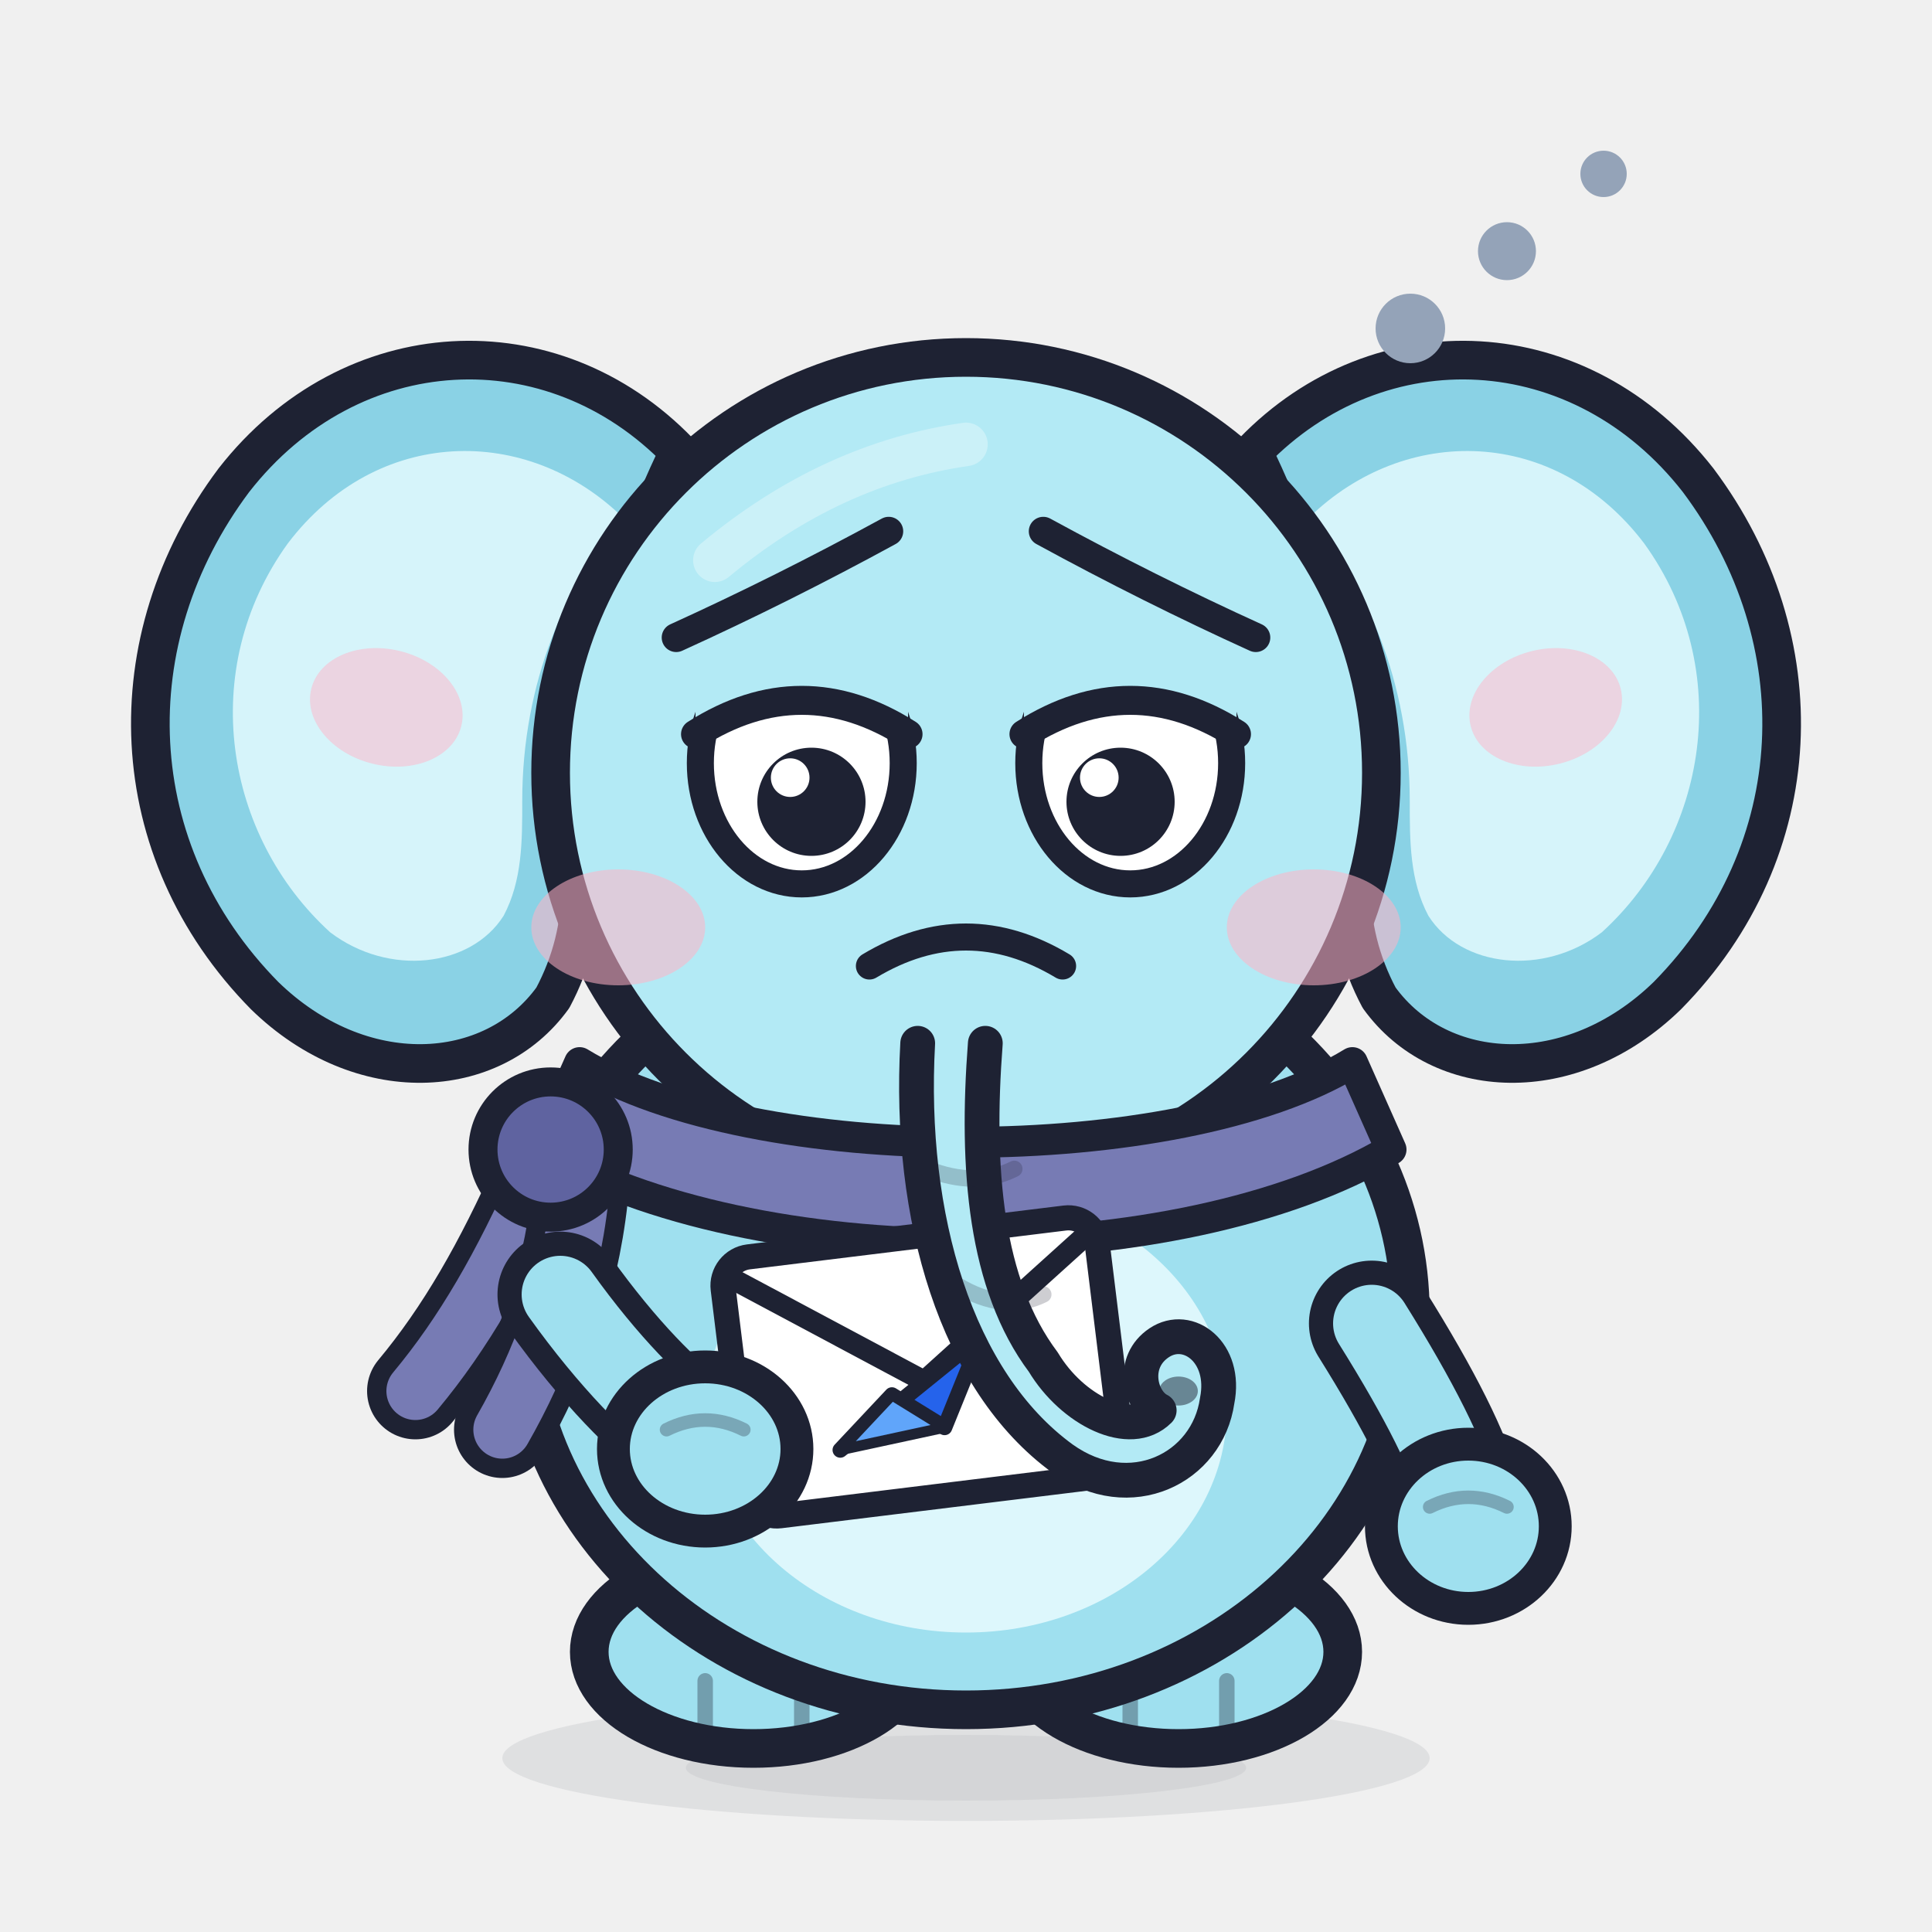
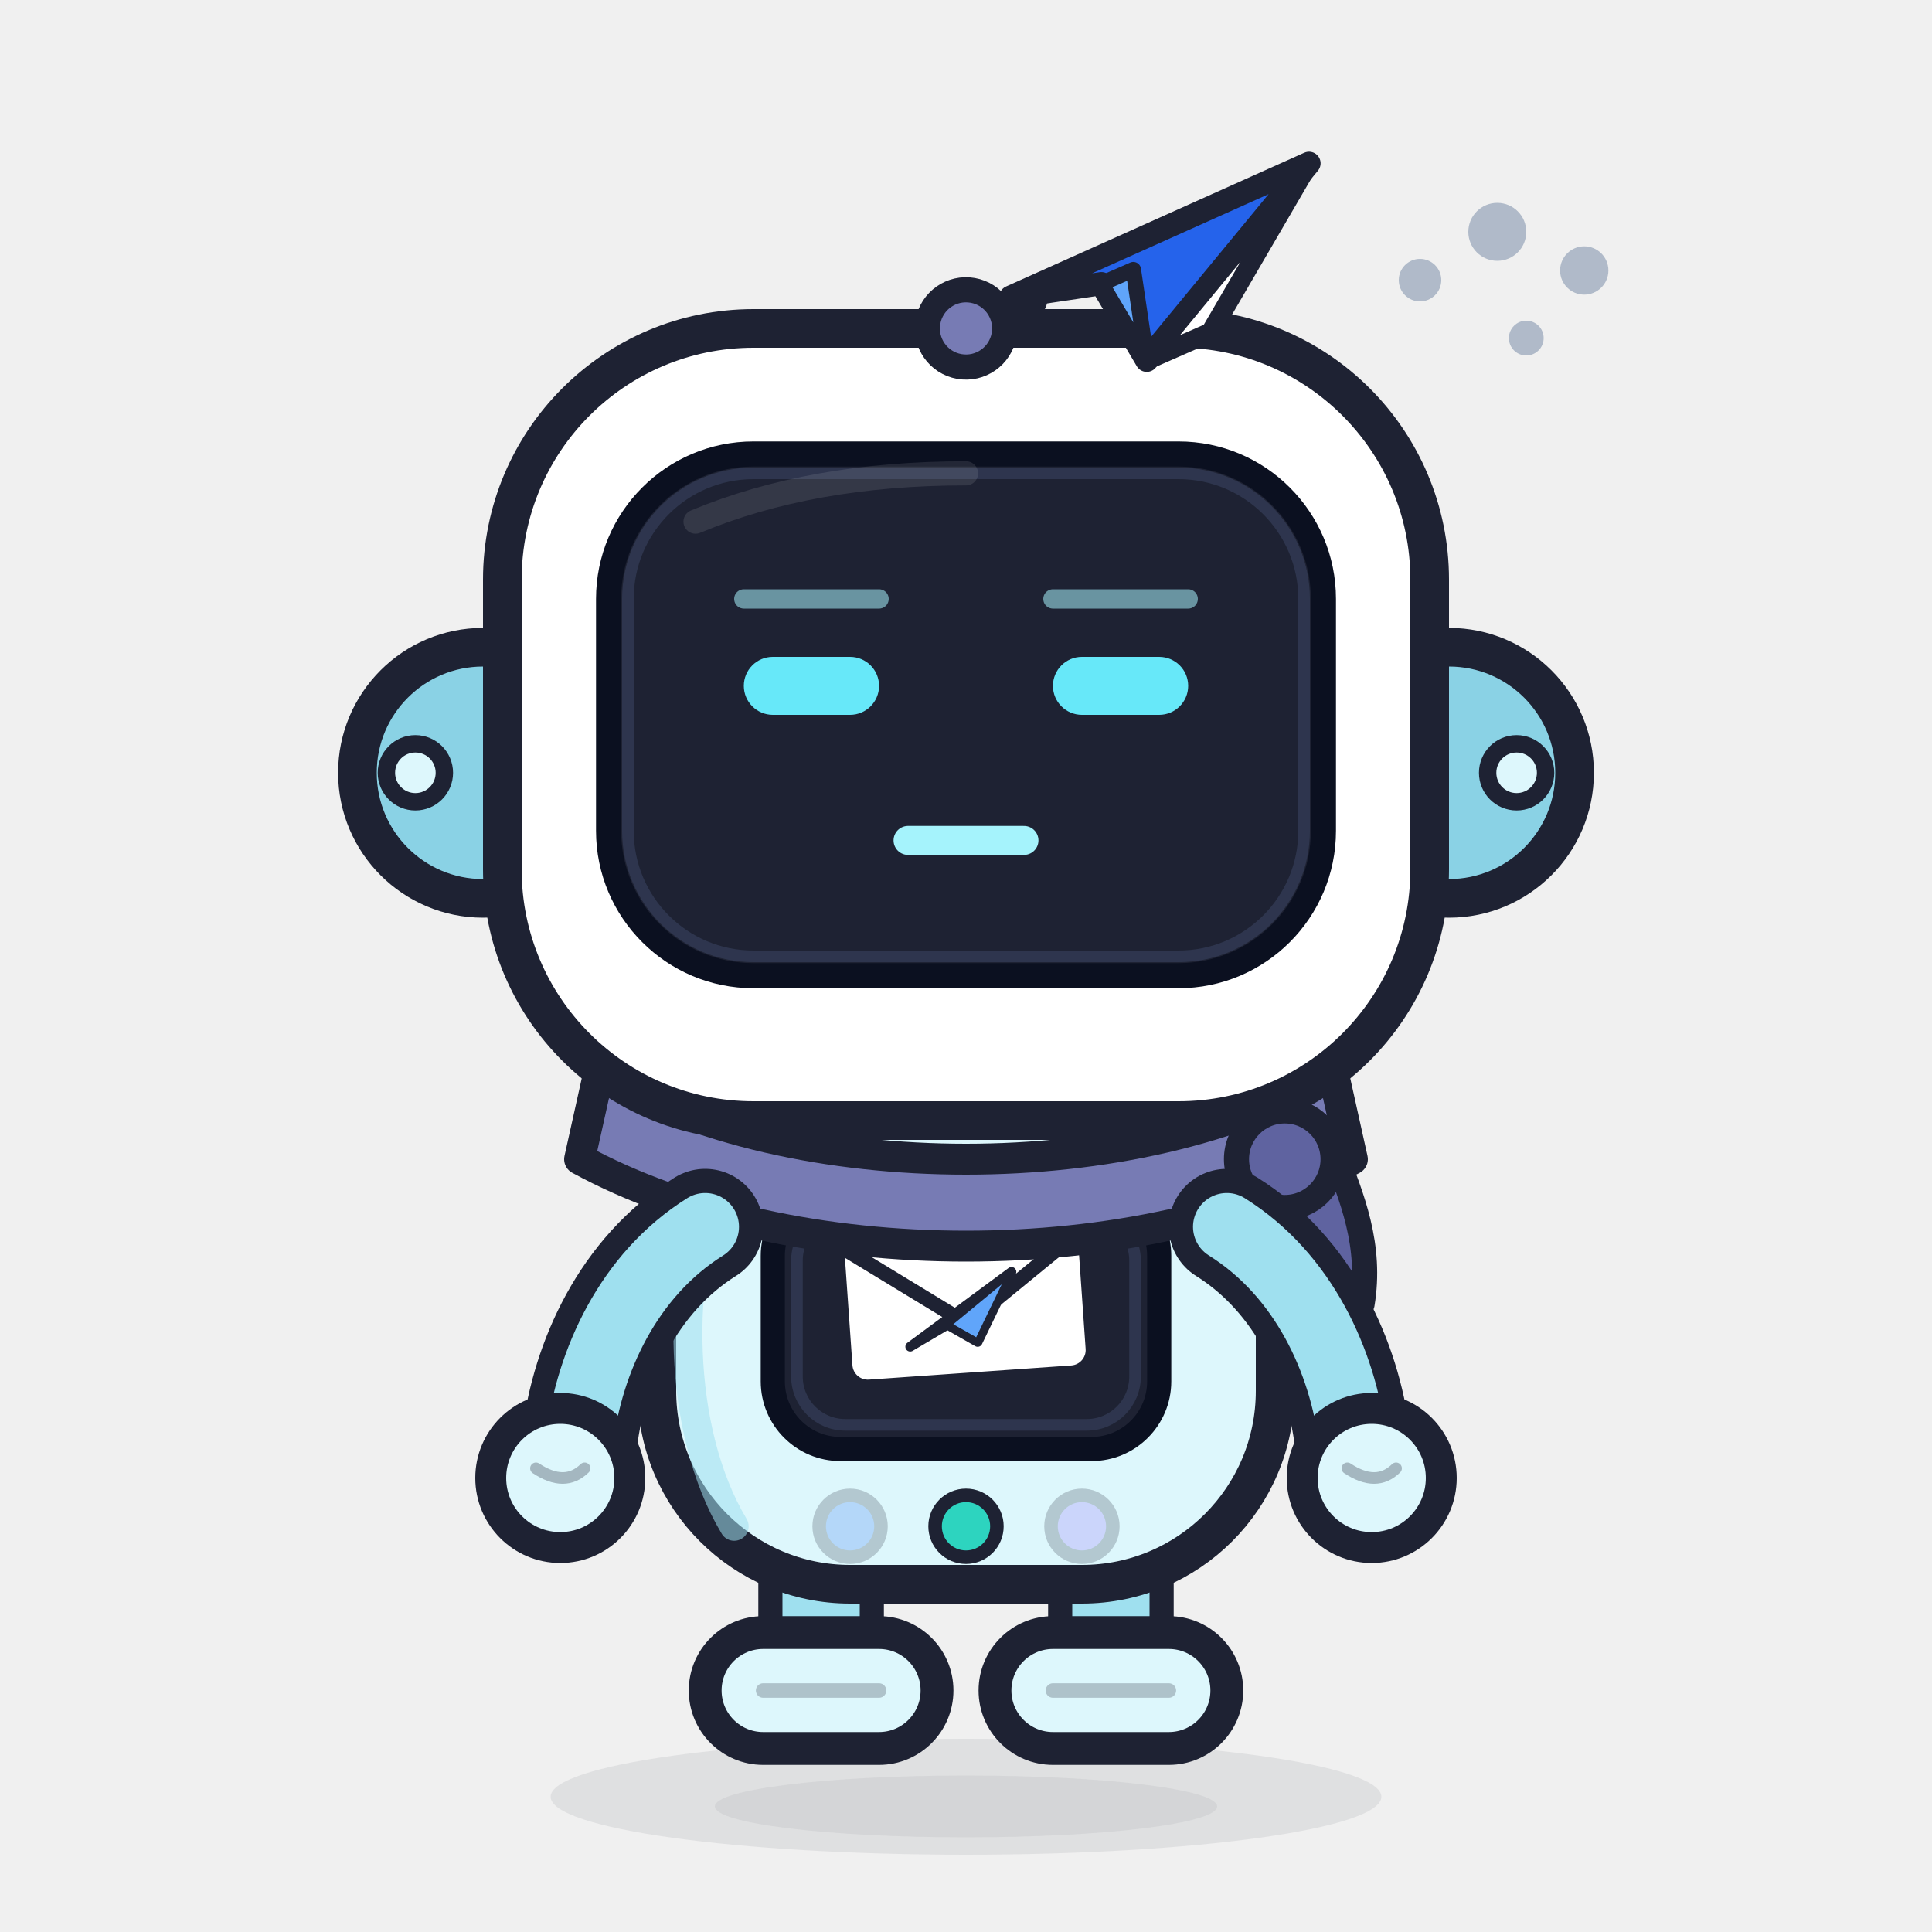
<svg xmlns="http://www.w3.org/2000/svg" width="88" height="88" viewBox="0 0 200 200" role="img" aria-labelledby="petTitle petDesc">
  <g stroke-linecap="round" stroke-linejoin="round">
-     <ellipse cx="100" cy="182" rx="48" ry="6.5" fill="#1E2233" opacity=".08" />
-     <ellipse cx="100" cy="183" rx="29" ry="3.4" fill="#1E2233" opacity=".06" />
-     <g fill="#9FE0EF" stroke="#1E2233" stroke-width="4">
-       <ellipse cx="78" cy="171" rx="17" ry="10" />
-       <ellipse cx="122" cy="171" rx="17" ry="10" />
+     <ellipse cx="100" cy="186" rx="43" ry="6" fill="#1E2233" opacity=".08" />
+     <ellipse cx="100" cy="187" rx="26" ry="3.2" fill="#1E2233" opacity=".06" />
+     <g>
+       <path d="M85 158 L85 172" fill="none" stroke="#1E2233" stroke-width="13" />
+       <path d="M85 158 L85 172" fill="none" stroke="#9FE0EF" stroke-width="8" />
+       <path d="M115 158 L115 172" fill="none" stroke="#1E2233" stroke-width="13" />
+       <path d="M115 158 L115 172" fill="none" stroke="#9FE0EF" stroke-width="8" />
+       <rect x="73" y="169" width="24" height="12" rx="6" fill="#DDF7FC" stroke="#1E2233" stroke-width="3.4" />
+       <rect x="103" y="169" width="24" height="12" rx="6" fill="#DDF7FC" stroke="#1E2233" stroke-width="3.4" />
+       <path d="M79 175 H91" fill="none" stroke="#1E2233" stroke-width="1.5" opacity=".25" />
+       <path d="M109 175 H121" fill="none" stroke="#1E2233" stroke-width="1.5" opacity=".25" />
    </g>
-     <g fill="none" stroke="#1E2233" stroke-width="1.6" opacity=".35">
-       <path d="M73 174v5" />
-       <path d="M83 174v5" />
-       <path d="M117 174v5" />
-       <path d="M127 174v5" />
+     <rect x="68" y="110" width="64" height="54" rx="20" fill="#DDF7FC" stroke="#1E2233" stroke-width="4" />
+     <path d="M74 122 C70 132 70 148 76 158" fill="none" stroke="#9FE0EF" stroke-width="3" opacity=".55" />
+     <g>
+       <rect x="80" y="123" width="40" height="27" rx="7" fill="#1E2233" stroke="#0B1020" stroke-width="2.5" />
+       <rect x="82.5" y="125.5" width="35" height="22" rx="5" fill="none" stroke="#3B4664" stroke-width="1.2" opacity=".55" />
+       <g transform="rotate(-4 100 136)">
+         <rect x="87" y="127" width="26" height="16" rx="2.5" fill="#FFFFFF" stroke="#1E2233" stroke-width="1.8" />
+         <path d="M88 128.5 L100 137 L112 128.5" fill="none" stroke="#1E2233" stroke-width="1.5" />
+         <path d="M94 139 L105 132 L101 139 L98 137 Z" fill="#2563EB" stroke="#1E2233" stroke-width="1" />
+         <path d="M98 137 L105 132 L101 139 Z" fill="#60A5FA" stroke="#1E2233" stroke-width=".7" />
+       </g>
+       <circle cx="88" cy="158" r="3.2" fill="#2563EB" opacity=".22" stroke="#1E2233" stroke-width="1.4" />
+       <circle cx="100" cy="158" r="3.2" fill="#2DD4BF" opacity="1" stroke="#1E2233" stroke-width="1.4" />
+       <circle cx="112" cy="158" r="3.2" fill="#8B5CF6" opacity=".22" stroke="#1E2233" stroke-width="1.4" />
    </g>
-     <ellipse cx="100" cy="136" rx="46" ry="41" fill="#9FE0EF" stroke="#1E2233" stroke-width="4" />
-     <ellipse cx="100" cy="146" rx="27" ry="23" fill="#DDF7FC" />
-     <g transform="rotate(14 64 72)">
-       <path d="M64 46 C48 36 28 42 20 60 C12 79 18 100 36 111 C48 118 61 114 65 104 C66 100 66 96 65 92 C61 77 61 60 64 46 Z" fill="#8AD2E5" stroke="#1E2233" stroke-width="4" />
-       <path d="M60 54 C48 47 33 51 27 65 C21 80 28 96 41 103 C48 106 56 103 58 97 C59 93 58 89 57 85 C54 73 56 62 60 54 Z" fill="#D6F4FA" />
-       <ellipse cx="41" cy="79" rx="8" ry="6" fill="#FFB3C7" opacity=".5" />
+     <g>
+       <path d="M62 111 C82 123 118 123 138 111 L140 120 C118 132 82 132 60 120 Z" fill="#777BB4" stroke="#1E2233" stroke-width="3.2" />
+       <path d="M130 120 C133 126 134 132 132 138 L141 135 C142 129 140 124 138 119 Z" fill="#5F63A0" stroke="#1E2233" stroke-width="2.6" />
+       <circle cx="133" cy="120" r="5" fill="#5F63A0" stroke="#1E2233" stroke-width="2.6" />
    </g>
-     <g transform="rotate(-14 136 72)">
-       <path d="M136 46 C152 36 172 42 180 60 C188 79 182 100 164 111 C152 118 139 114 135 104 C134 100 134 96 135 92 C139 77 139 60 136 46 Z" fill="#8AD2E5" stroke="#1E2233" stroke-width="4" />
-       <path d="M140 54 C152 47 167 51 173 65 C179 80 172 96 159 103 C152 106 144 103 142 97 C141 93 142 89 143 85 C146 73 144 62 140 54 Z" fill="#D6F4FA" />
-       <ellipse cx="159" cy="79" rx="8" ry="6" fill="#FFB3C7" opacity=".5" />
+     <g>
+       <circle cx="50" cy="80" r="13" fill="#8AD2E5" stroke="#1E2233" stroke-width="4" />
+       <circle cx="150" cy="80" r="13" fill="#8AD2E5" stroke="#1E2233" stroke-width="4" />
+       <circle cx="43" cy="80" r="3" fill="#DDF7FC" stroke="#1E2233" stroke-width="1.8" />
+       <circle cx="157" cy="80" r="3" fill="#DDF7FC" stroke="#1E2233" stroke-width="1.8" />
+       <rect x="52" y="34" width="96" height="82" rx="26" fill="#FFFFFF" stroke="#1E2233" stroke-width="4" />
+       <rect x="63" y="47" width="74" height="54" rx="15" fill="#1E2233" stroke="#0B1020" stroke-width="2.6" />
+       <rect x="65" y="49" width="70" height="50" rx="13" fill="none" stroke="#3B4664" stroke-width="1.2" opacity=".55" />
+       <path d="M72 54 Q84 49 100 49" fill="none" stroke="#FFFFFF" stroke-width="2.5" opacity=".1" />
    </g>
-     <circle cx="100" cy="80" r="43" fill="#B3EAF5" stroke="#1E2233" stroke-width="4" />
-     <path d="M74 58 Q86 48 100 46" fill="none" stroke="#FFFFFF" stroke-width="4.5" opacity=".32" />
-     <ellipse cx="64" cy="96" rx="9" ry="6" fill="#FFB3C7" opacity=".55" />
-     <ellipse cx="136" cy="96" rx="9" ry="6" fill="#FFB3C7" opacity=".55" />
    <g>
-       <ellipse cx="83" cy="79" rx="10.5" ry="12.5" fill="#FFFFFF" stroke="#1E2233" stroke-width="2.8" />
-       <ellipse cx="117" cy="79" rx="10.5" ry="12.5" fill="#FFFFFF" stroke="#1E2233" stroke-width="2.8" />
-       <circle cx="84" cy="83" r="5.6" fill="#1E2233" />
-       <circle cx="116" cy="83" r="5.6" fill="#1E2233" />
-       <circle cx="81.8" cy="80.5" r="2" fill="#FFFFFF" />
-       <circle cx="113.8" cy="80.5" r="2" fill="#FFFFFF" />
-       <path d="M72 76 Q83 69 94 76 L94 62 L72 62 Z" fill="#B3EAF5" />
-       <path d="M106 76 Q117 69 128 76 L128 62 L106 62 Z" fill="#B3EAF5" />
-       <path d="M72 76 Q83 69 94 76" fill="none" stroke="#1E2233" stroke-width="3" />
-       <path d="M106 76 Q117 69 128 76" fill="none" stroke="#1E2233" stroke-width="3" />
+       <rect x="77" y="68" width="14" height="6" rx="3" fill="#67E8F9" />
+       <rect x="109" y="68" width="14" height="6" rx="3" fill="#67E8F9" />
+       <path d="M77 62 H91" fill="none" stroke="#A5F3FC" stroke-width="2" opacity=".55" />
+       <path d="M109 62 H123" fill="none" stroke="#A5F3FC" stroke-width="2" opacity=".55" />
+       <path d="M94 87 H106" fill="none" stroke="#A5F3FC" stroke-width="3" />
    </g>
-     <g fill="none" stroke="#1E2233" stroke-width="3">
-       <path d="M70 66 Q81 61 92 55" />
-       <path d="M108 55 Q119 61 130 66" />
+     <path d="M73 127 C65 132 61 141 60 149" fill="none" stroke="#1E2233" stroke-width="12" />
+     <path d="M73 127 C65 132 61 141 60 149" fill="none" stroke="#9FE0EF" stroke-width="7" />
+     <circle cx="58" cy="153" r="7.2" fill="#DDF7FC" stroke="#1E2233" stroke-width="3.2" />
+     <path d="M55.48 152 q3 2 5.04 0" fill="none" stroke="#1E2233" stroke-width="1.2" opacity=".3" />
+     <path d="M127 127 C135 132 139 141 140 149" fill="none" stroke="#1E2233" stroke-width="12" />
+     <path d="M127 127 C135 132 139 141 140 149" fill="none" stroke="#9FE0EF" stroke-width="7" />
+     <circle cx="142" cy="153" r="7.2" fill="#DDF7FC" stroke="#1E2233" stroke-width="3.2" />
+     <path d="M139.48 152 q3 2 5.04 0" fill="none" stroke="#1E2233" stroke-width="1.2" opacity=".3" />
+     <g transform="rotate(10 100 34)">
+       <path d="M100 34 L106 30" fill="none" stroke="#1E2233" stroke-width="3.6" />
+       <circle cx="100" cy="34" r="4" fill="#777BB4" stroke="#1E2233" stroke-width="2.6" />
+       <g transform="translate(0 5)">
+         <path d="M104 25 L132 6 L119 29 L113 22 Z" fill="#2563EB" stroke="#1E2233" stroke-width="2.4" />
+         <path d="M119 29 L132 6 L125 25 Z" fill="#FFFFFF" stroke="#1E2233" stroke-width="2" />
+         <path d="M113 22 L119 29 L116 20 Z" fill="#60A5FA" stroke="#1E2233" stroke-width="1.6" />
+       </g>
    </g>
-     <path d="M90 100 Q100 94 110 100" fill="none" stroke="#1E2233" stroke-width="2.8" />
-     <g>
-       <path d="M56 122 C52 131 48 138 43 144" fill="none" stroke="#1E2233" stroke-width="10" />
-       <path d="M56 122 C52 131 48 138 43 144" fill="none" stroke="#777BB4" stroke-width="6" />
-       <path d="M60 124 C59 133 56 141 52 148" fill="none" stroke="#1E2233" stroke-width="10" />
-       <path d="M60 124 C59 133 56 141 52 148" fill="none" stroke="#777BB4" stroke-width="6" />
-       <path d="M60 110 C78 121 122 121 140 110 L144 119 C122 132 78 132 56 119 Z" fill="#777BB4" stroke="#1E2233" stroke-width="3.2" />
-       <circle cx="57" cy="119" r="7" fill="#5F63A0" stroke="#1E2233" stroke-width="3" />
-     </g>
-     <g transform="rotate(-7 95.5 141.5)">
-       <rect x="76" y="128" width="39" height="27" rx="3" fill="#FFFFFF" stroke="#1E2233" stroke-width="2.6" />
-       <path d="M77 130 L95.5 143 L114 130" fill="none" stroke="#1E2233" stroke-width="2.2" />
-       <path d="M86 149 L102 139 L97 148 L92 144 Z" fill="#2563EB" stroke="#1E2233" stroke-width="1.6" />
-       <path d="M86 149 L92 144 L97 148 Z" fill="#60A5FA" stroke="#1E2233" stroke-width="1.1" />
-     </g>
-     <path d="M58 134 C63 141 68 146 71 148" fill="none" stroke="#1E2233" stroke-width="13" />
-     <path d="M58 134 C63 141 68 146 71 148" fill="none" stroke="#9FE0EF" stroke-width="8" />
-     <ellipse cx="73" cy="150" rx="9.5" ry="8.5" fill="#9FE0EF" stroke="#1E2233" stroke-width="3.4" />
-     <path d="M69 148 q4 -2 8 0" fill="none" stroke="#1E2233" stroke-width="1.4" opacity=".3" />
-     <path d="M95 108 C94 126 99 143 110 151 C117 156 125 152 126 145 C127 140 123 137 120 139 C117 141 118 145 120 146 C117 149 111 146 108 141 C102 133 101 121 102 108" fill="#B3EAF5" />
-     <path d="M95 108 C94 126 99 143 110 151 C117 156 125 152 126 145 C127 140 123 137 120 139 C117 141 118 145 120 146 C117 149 111 146 108 141 C102 133 101 121 102 108" fill="none" stroke="#1E2233" stroke-width="3.6" />
-     <ellipse cx="122" cy="144" rx="2" ry="1.5" fill="#1E2233" opacity=".5" />
-     <path d="M96 121 Q101 123 105 121" fill="none" stroke="#1E2233" stroke-width="1.7" opacity=".22" />
-     <path d="M99 133 Q104 136 108 134" fill="none" stroke="#1E2233" stroke-width="1.7" opacity=".22" />
-     <path d="M142 137 C147 145 150 151 151 155" fill="none" stroke="#1E2233" stroke-width="13" />
-     <path d="M142 137 C147 145 150 151 151 155" fill="none" stroke="#9FE0EF" stroke-width="8" />
-     <ellipse cx="152" cy="158" rx="9" ry="8.5" fill="#9FE0EF" stroke="#1E2233" stroke-width="3.4" />
-     <path d="M148 156 q4 -2 8 0" fill="none" stroke="#1E2233" stroke-width="1.4" opacity=".3" />
-     <g fill="#94A3B8">
-       <circle cx="146" cy="34" r="3.6" />
-       <circle cx="156" cy="26" r="3" />
-       <circle cx="166" cy="18" r="2.4" />
+     <g fill="#94A3B8" opacity=".7">
+       <circle cx="147" cy="29" r="2.2" />
+       <circle cx="155" cy="24" r="3" />
+       <circle cx="164" cy="28" r="2.5" />
+       <circle cx="158" cy="35" r="1.8" />
    </g>
  </g>
</svg>
